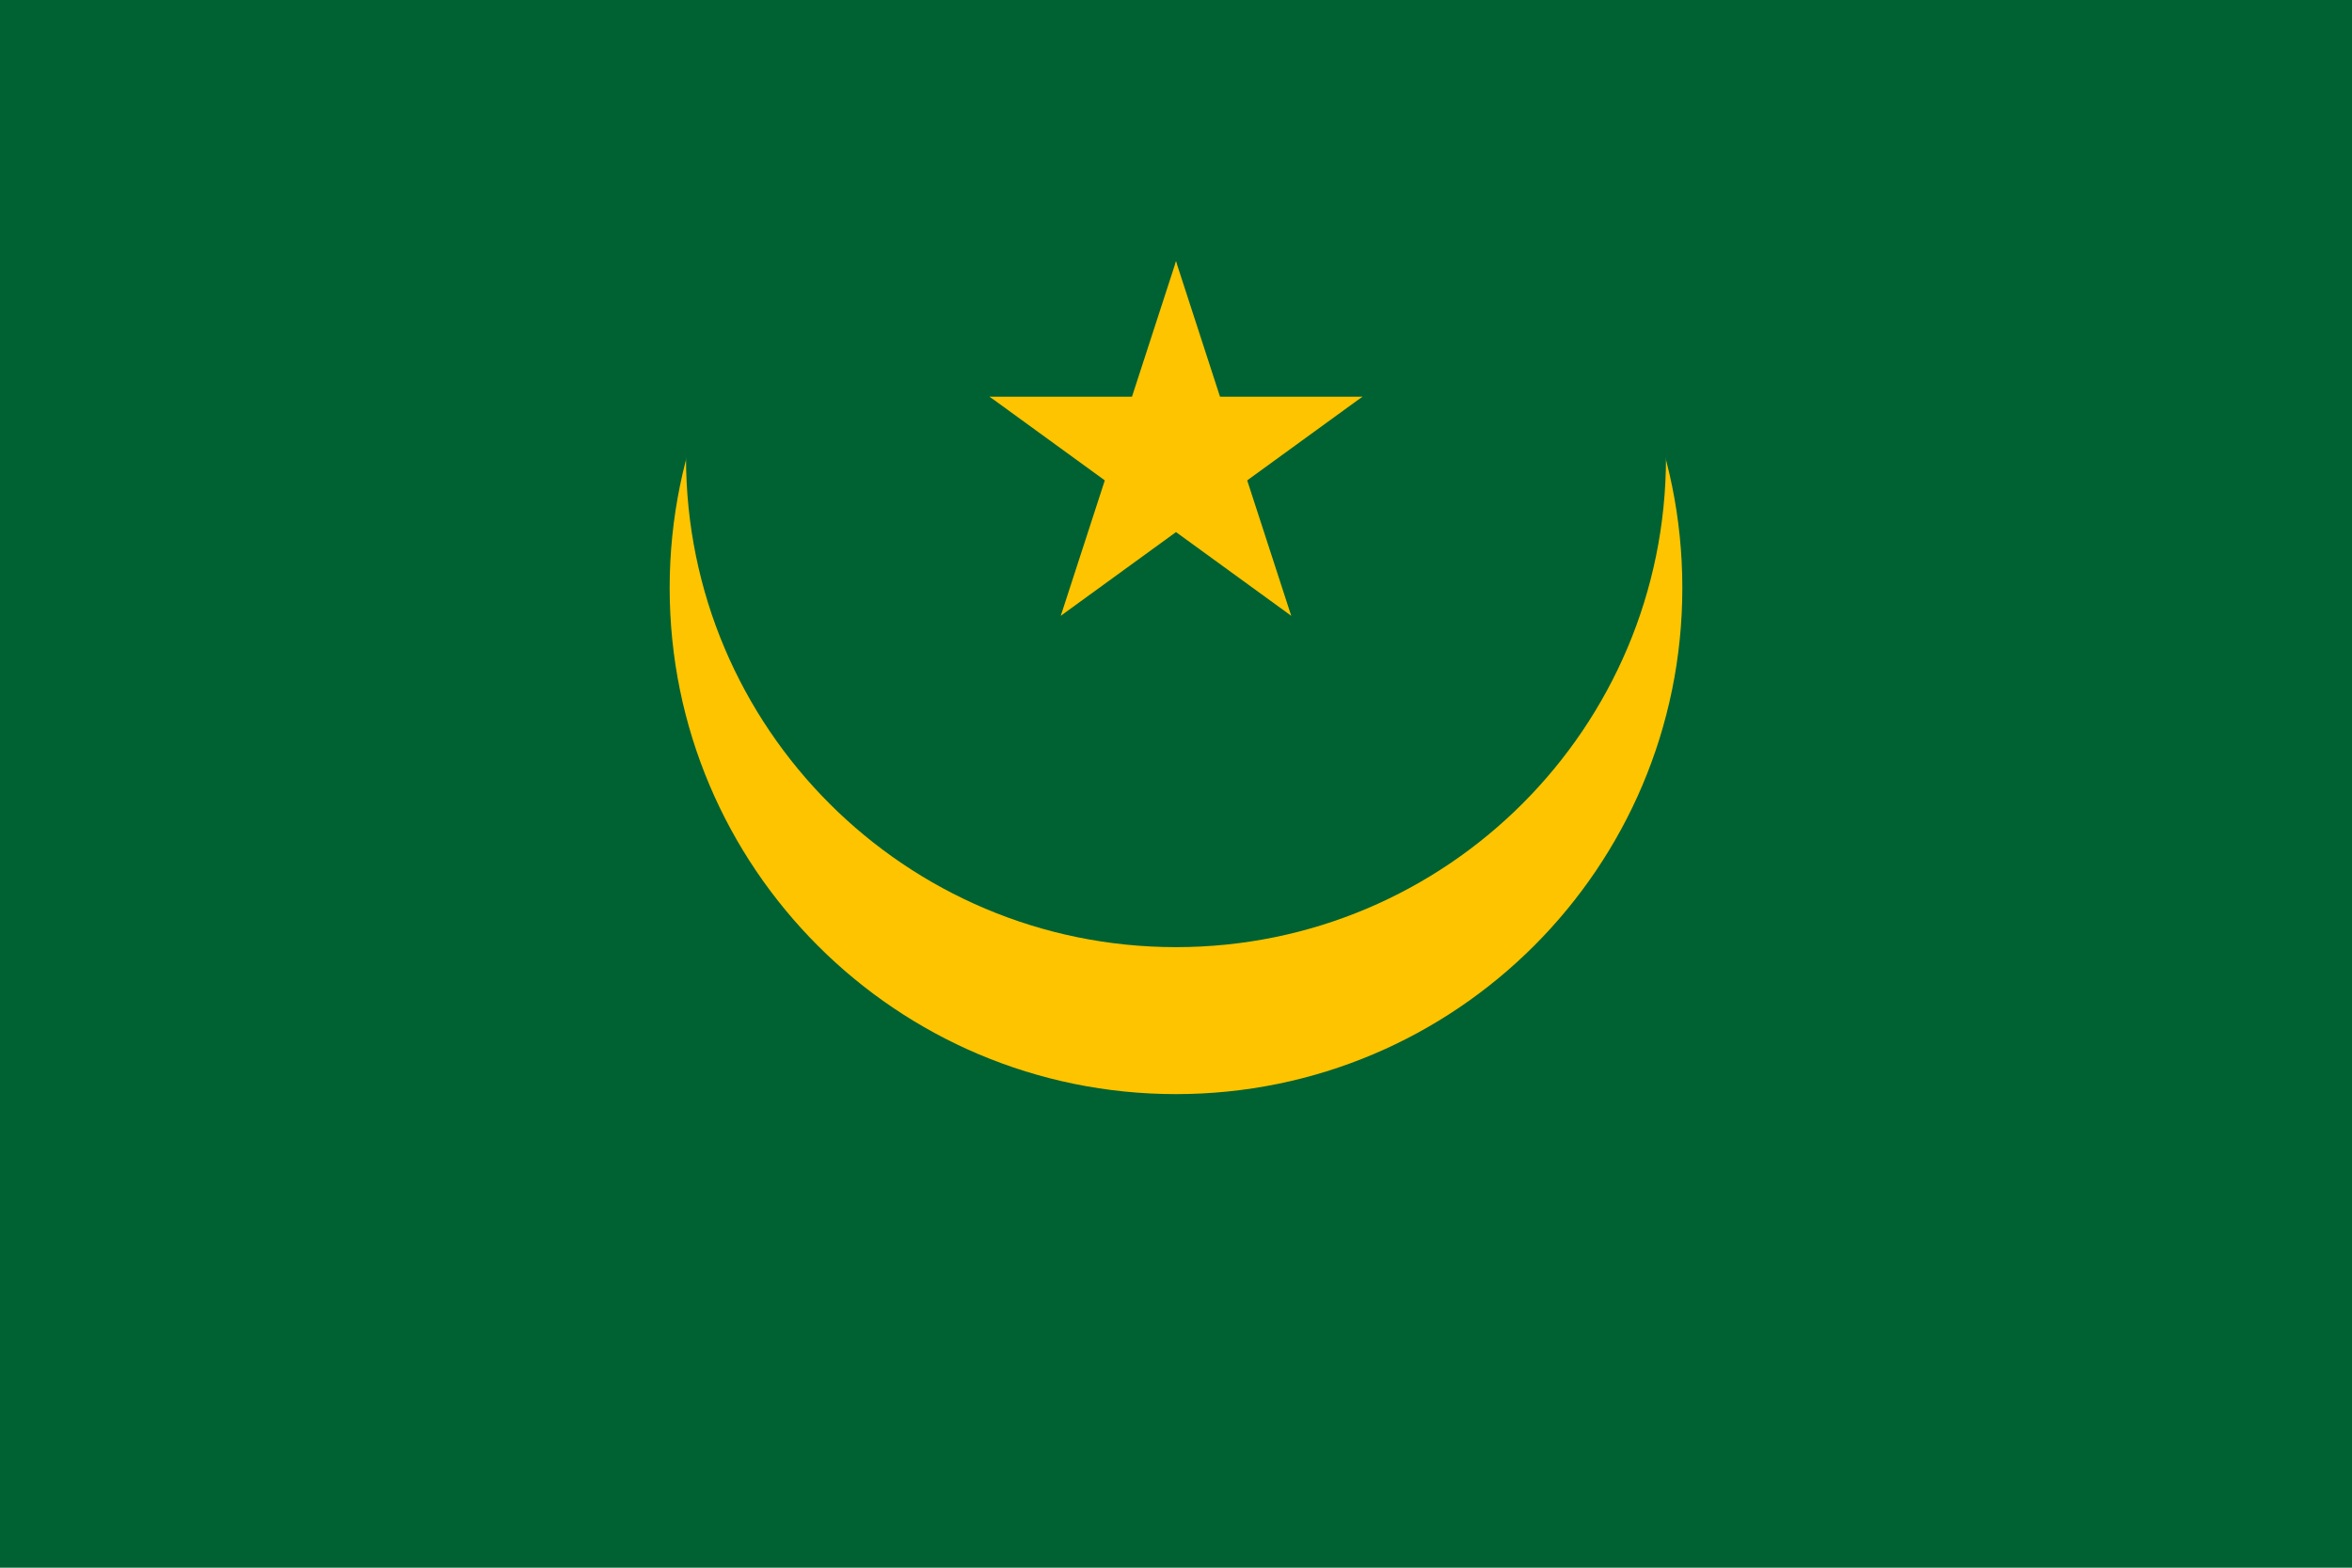
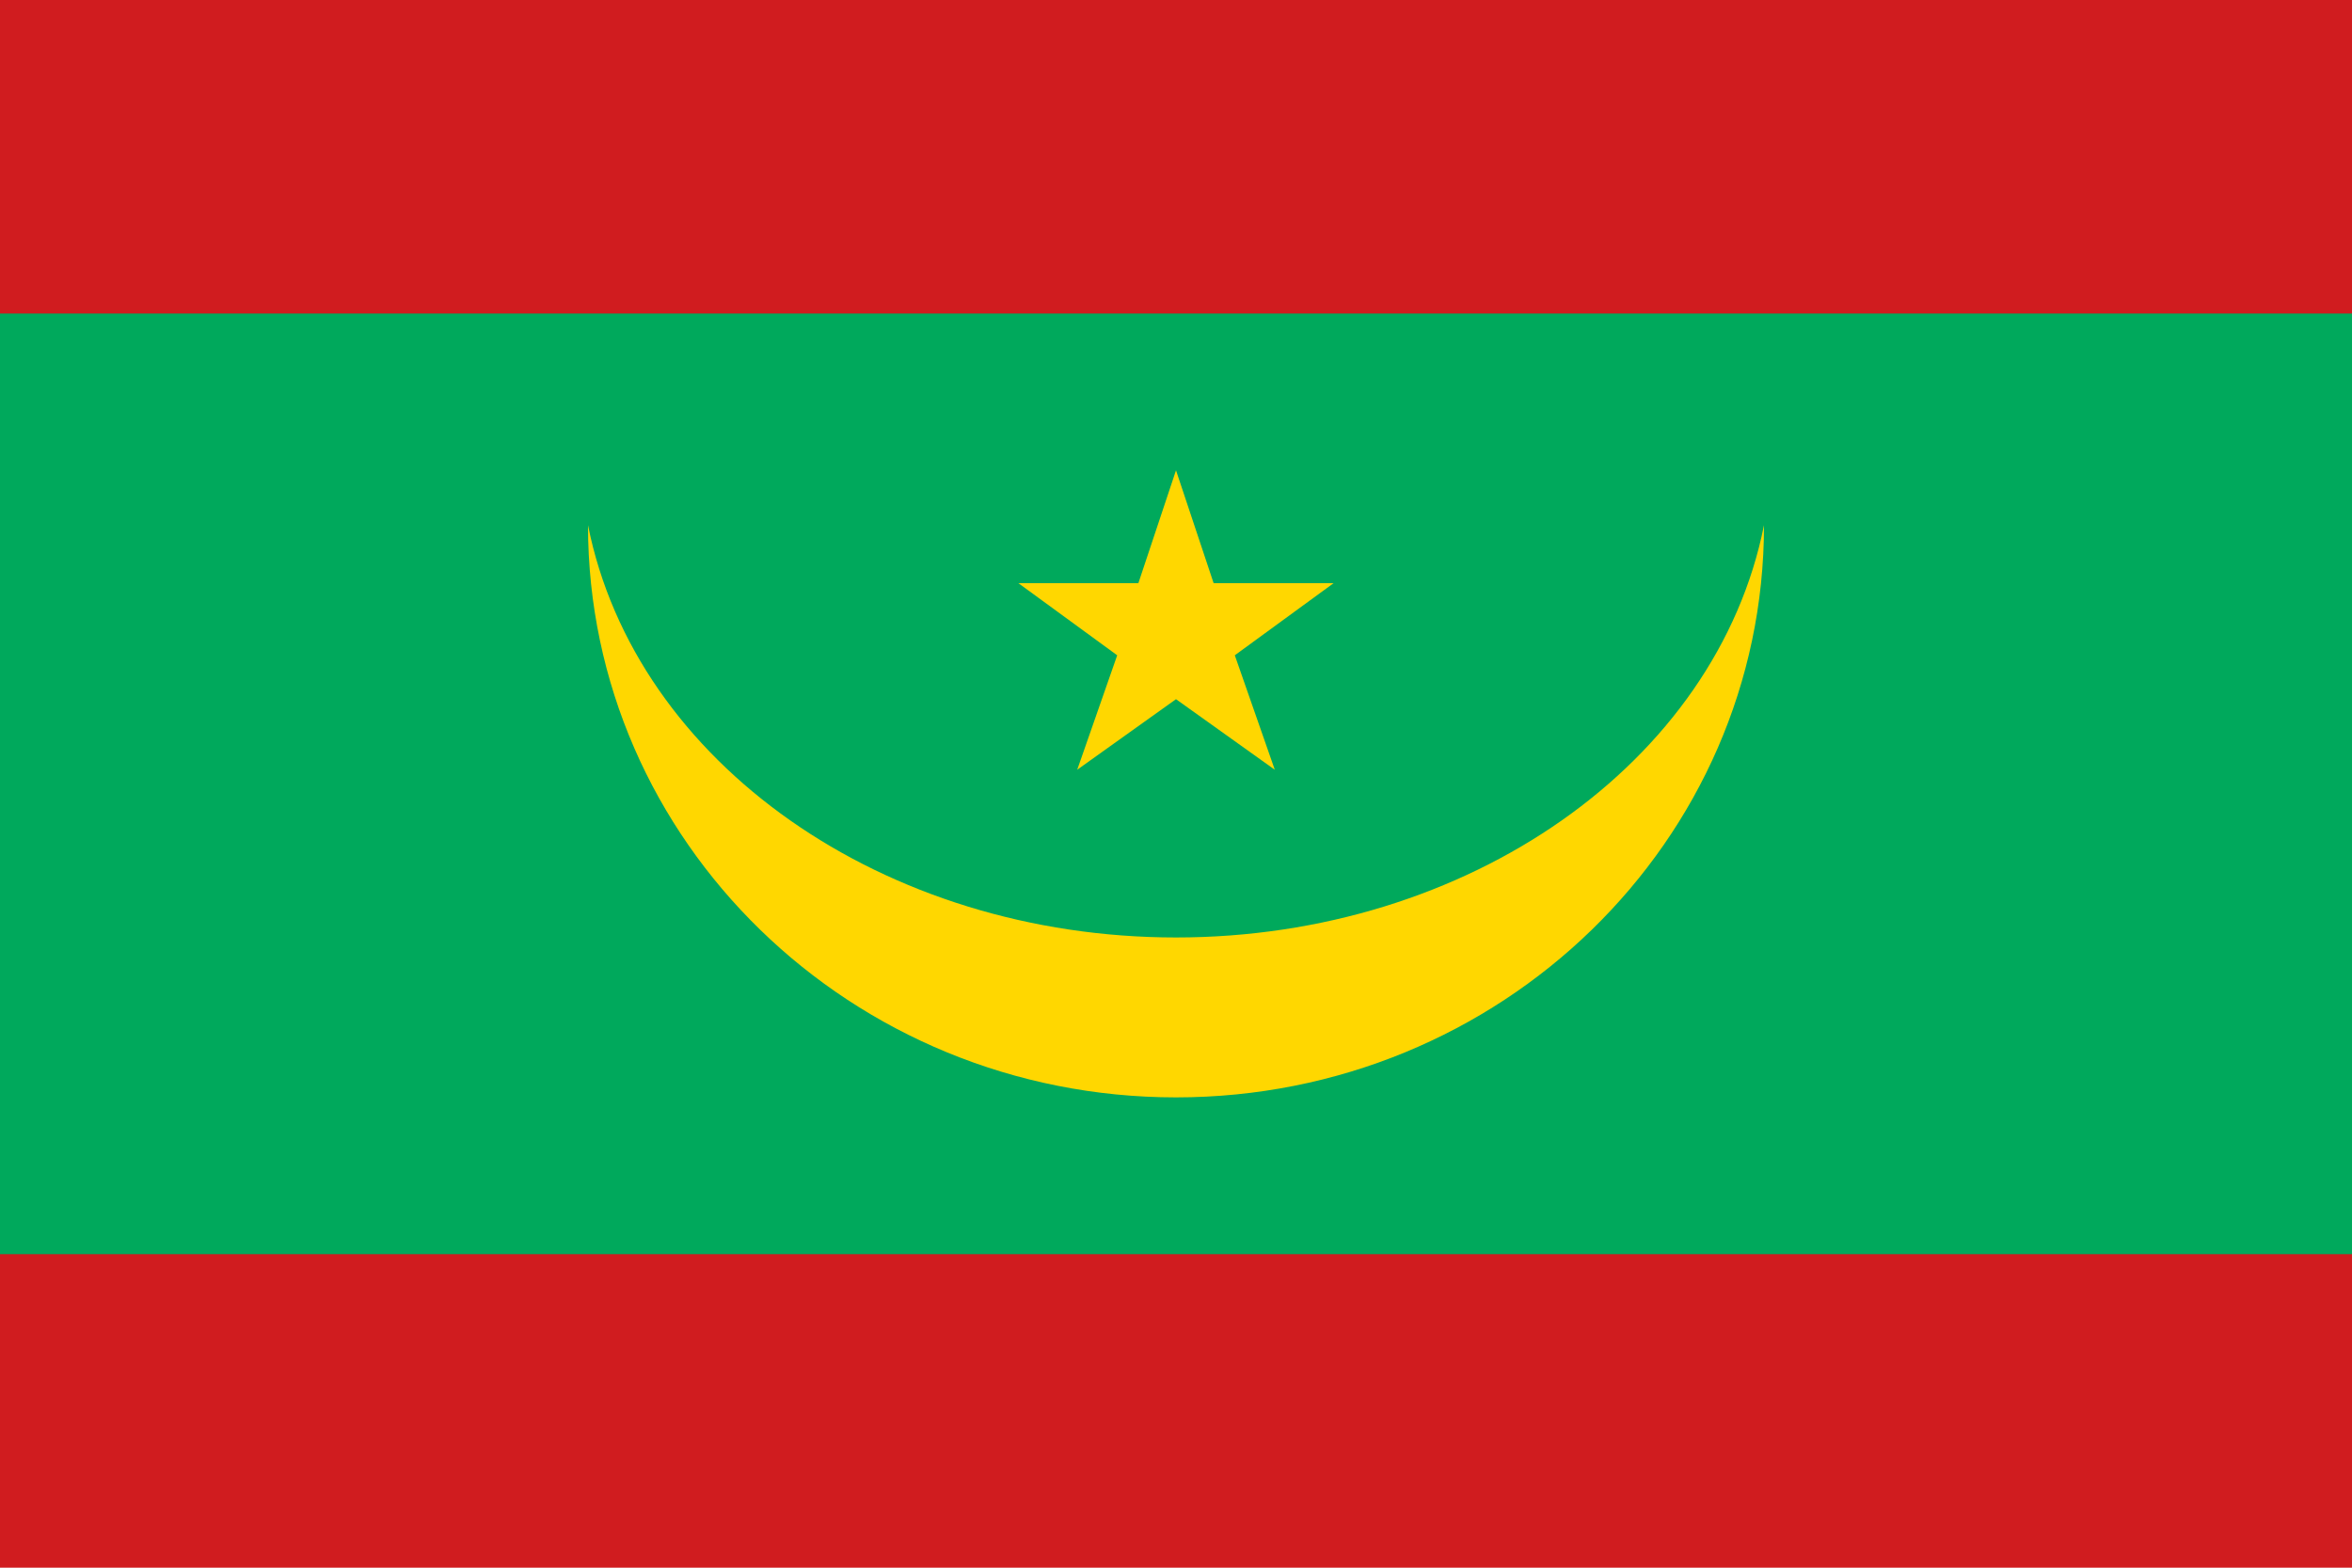
- <svg xmlns="http://www.w3.org/2000/svg" xmlns:xlink="http://www.w3.org/1999/xlink" width="900" height="600" viewBox="-72 -28 144 96">
-   <rect x="-72" y="-28" width="144" height="96" fill="#006233" />
-   <circle cy="8" r="31" fill="#ffc400" />
-   <circle r="30" fill="#006233" />
-   <g id="c">
-     <path id="t" d="M 0,-12 v 12 h 6" transform="rotate(18 0,-12)" fill="#ffc400" />
-     <use xlink:href="#t" transform="scale(-1,1)" />
-   </g>
-   <use xlink:href="#c" transform="rotate(72)" />
-   <use xlink:href="#c" transform="rotate(144)" />
-   <use xlink:href="#c" transform="rotate(216)" />
-   <use xlink:href="#c" transform="rotate(288)" />
+ <svg xmlns="http://www.w3.org/2000/svg" width="1200" height="800" viewBox="0 0 3000 2000">
+   <path fill="#d01c1f" d="M0 0h3000v2000H0z" />
+   <path fill="#00a95c" d="M0 400h3000v1200H0z" />
+   <path fill="gold" d="M1299 744h153l48-144 48 144h153l-126 92 51 146-126-90-126 90 51-146zm-549-74a760.093 628 0 0 0 1500 0 750 730 0 0 1-1500 0z" />
</svg>
